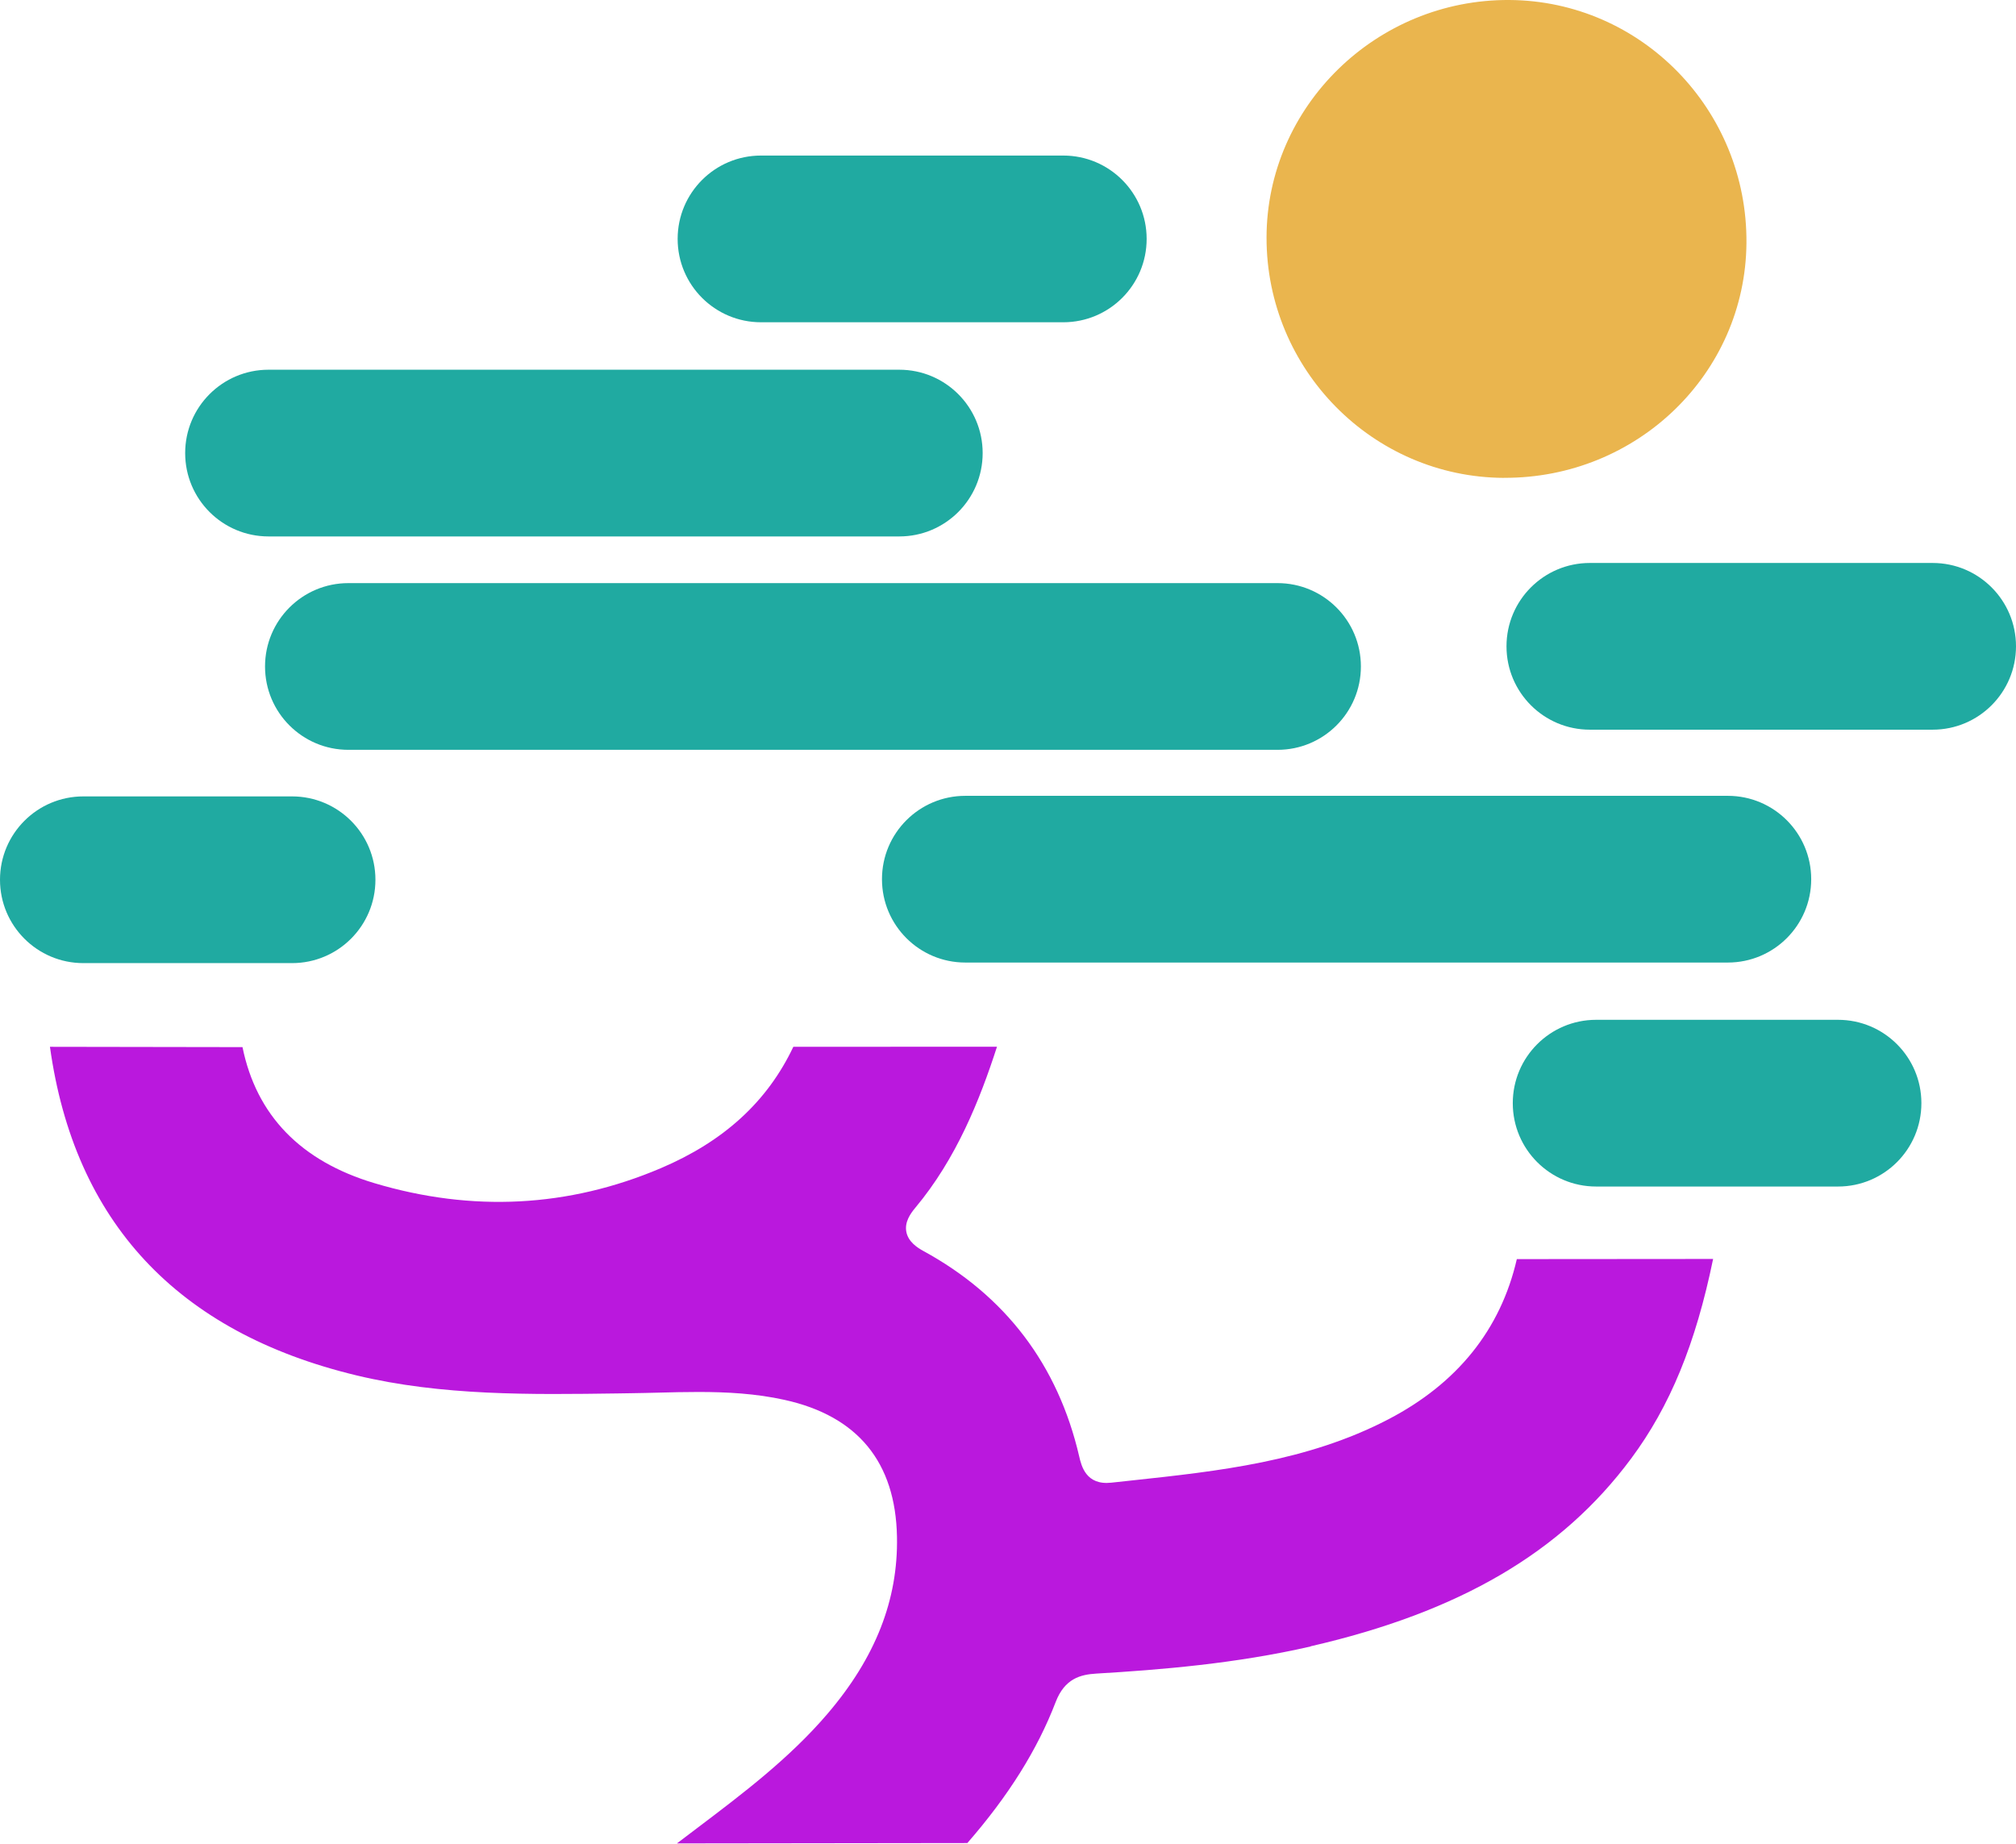
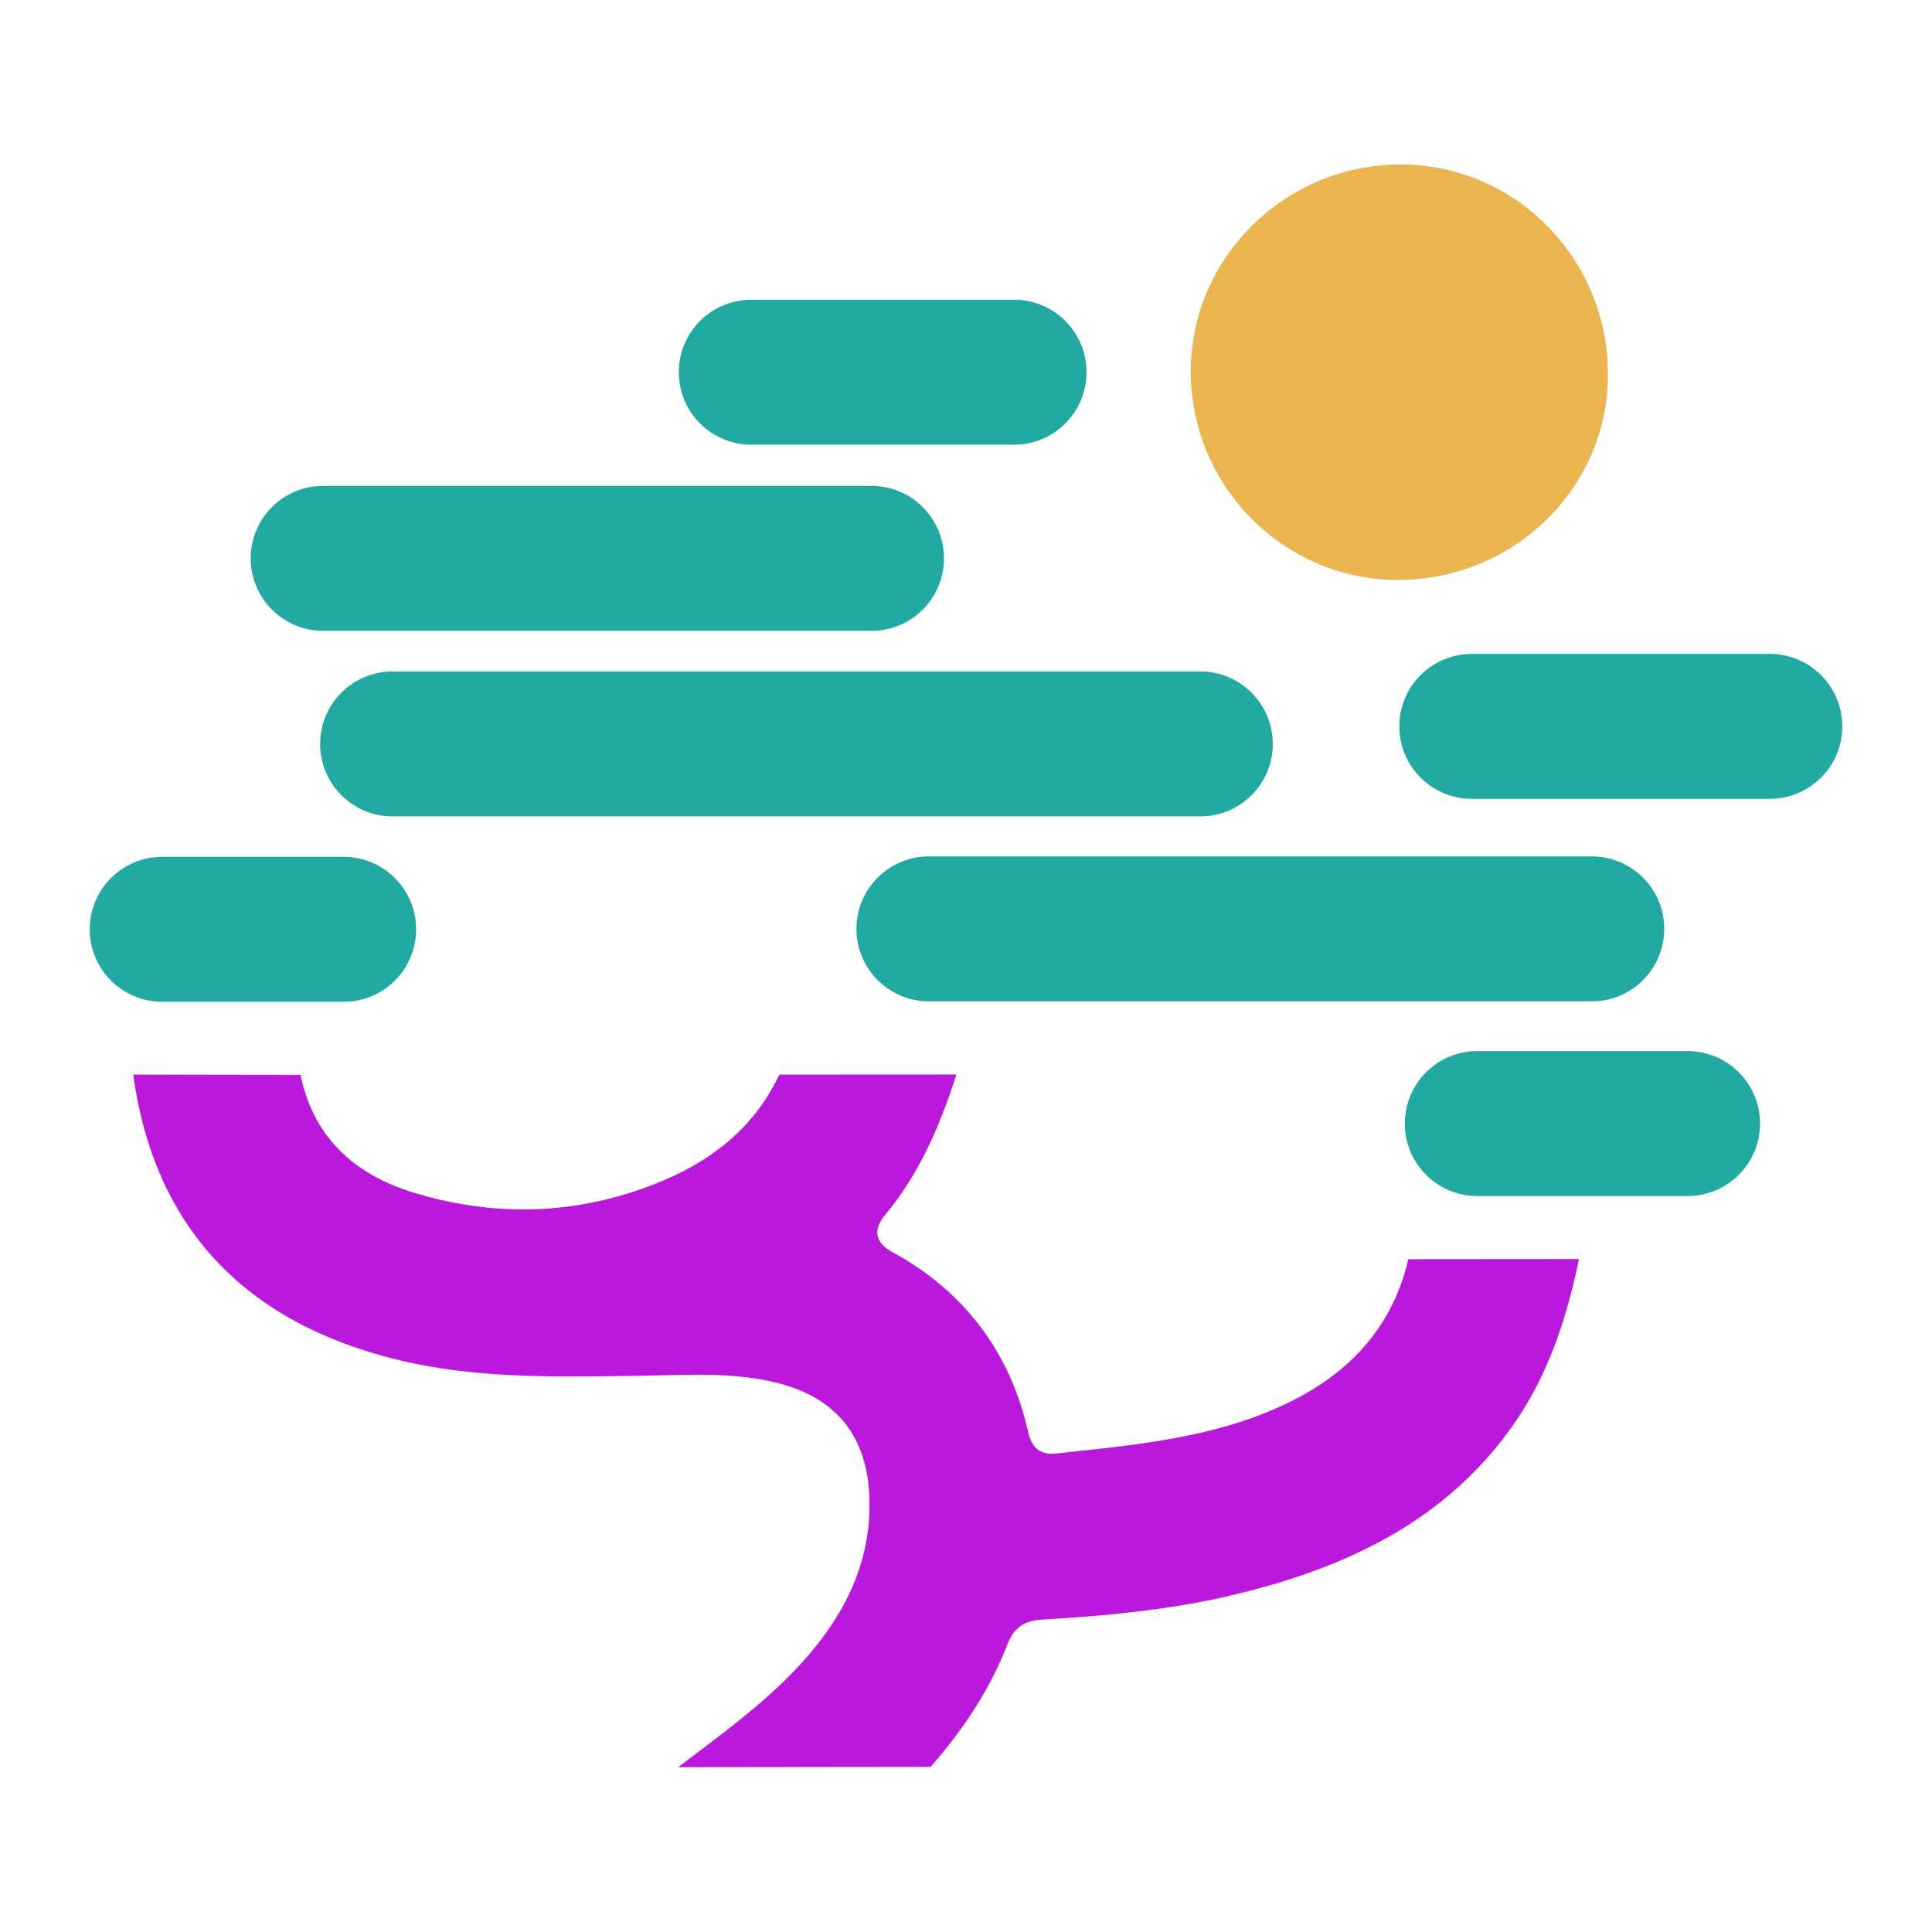
- <svg xmlns="http://www.w3.org/2000/svg" id="Layer_2" viewBox="0 0 388.24 355.03">
+ <svg xmlns="http://www.w3.org/2000/svg" id="Layer_1" viewBox="380.6 107.5 428 428">
  <defs>
    <style>.cls-1{fill:#eab54e;}.cls-2{fill:#ba18dd;}.cls-3{fill:#20aaa1;}</style>
  </defs>
-   <g id="Layer_1-2">
-     <g>
-       <rect class="cls-3" x="290.12" y="108.43" width="98.12" height="32.11" rx="16.05" ry="16.05" />
-       <rect class="cls-3" x="291.33" y="196.42" width="78.69" height="32.11" rx="16.05" ry="16.05" />
-       <rect class="cls-3" x="51.04" y="112.31" width="211.04" height="32.11" rx="16.05" ry="16.05" />
-       <rect class="cls-3" x="35.66" y="71.21" width="153.58" height="32.11" rx="16.05" ry="16.05" />
-       <rect class="cls-3" x="0" y="153.39" width="72.3" height="32.11" rx="16.05" ry="16.05" />
-       <rect class="cls-3" x="130.5" y="29.96" width="90.32" height="32.11" rx="16.05" ry="16.05" />
-       <rect class="cls-3" x="169.85" y="153.28" width="178.95" height="32.11" rx="16.05" ry="16.05" />
-       <path class="cls-2" d="M252.41,317.08c28.69-6.6,48.29-18.08,61.71-36.15,7.49-10.09,12.41-22.03,15.79-38.45l-37.8,.03c-3.12,13.55-11.43,23.92-24.73,30.85-15.65,8.16-32.85,10-49.49,11.79-1.29,.14-2.59,.28-3.88,.42-4.88,.54-5.76-3.25-6.18-5.07-4.09-17.61-14.18-30.91-29.98-39.54-1.25-.68-2.95-1.81-3.31-3.71-.35-1.85,.74-3.45,1.73-4.63,7.9-9.45,12.43-20.79,15.73-31.02l-39.22,.02c-5.01,10.56-13.38,18.22-25.55,23.39-17.74,7.54-36.29,8.5-55.13,2.87-14.18-4.24-22.72-13.05-25.4-26.2l-37.08-.06c4.68,33.7,24.52,54.98,59.01,63.28,16.47,3.96,33.66,3.71,50.28,3.48l2.59-.04c1.75-.02,3.5-.07,5.25-.11,2.56-.07,5.16-.13,7.76-.13,5.49,0,11.05,.3,16.57,1.52,14.1,3.11,21.39,11.99,21.66,26.38,.23,12.12-4.14,23.26-13.37,34.07-7.34,8.59-16.3,15.36-24.96,21.91-1.34,1.01-2.7,2.04-4.05,3.07l55.93-.07c7.93-9.1,13.5-18,17.01-27.16,1.73-4.52,4.78-5.3,7.83-5.48,12.34-.73,26.9-1.92,41.29-5.23Z" />
-       <path class="cls-1" d="M289.62,92.03c25.65,.12,46.51-20.07,46.71-45.22C336.54,21.15,316.06,.16,290.68,0c-25.63-.16-46.74,20.49-46.77,45.75-.03,25.42,20.46,46.17,45.71,46.29Z" />
-     </g>
-   </g>
+   <rect class="cls-3" x="690.6" y="252.36" width="98.12" height="32.11" rx="16.05" ry="16.05" />
+   <rect class="cls-3" x="691.81" y="340.35" width="78.69" height="32.11" rx="16.05" ry="16.05" />
+   <rect class="cls-3" x="451.52" y="256.25" width="211.04" height="32.11" rx="16.05" ry="16.05" />
+   <rect class="cls-3" x="436.14" y="215.14" width="153.58" height="32.11" rx="16.05" ry="16.05" />
+   <rect class="cls-3" x="400.48" y="297.32" width="72.3" height="32.11" rx="16.05" ry="16.05" />
+   <rect class="cls-3" x="530.98" y="173.9" width="90.32" height="32.11" rx="16.05" ry="16.05" />
+   <rect class="cls-3" x="570.33" y="297.22" width="178.95" height="32.11" rx="16.05" ry="16.05" />
+   <path class="cls-2" d="M652.89,461.02c28.69-6.6,48.29-18.08,61.71-36.15,7.49-10.09,12.41-22.03,15.79-38.45l-37.8,.03c-3.12,13.55-11.43,23.92-24.73,30.85-15.65,8.16-32.85,10-49.49,11.79-1.29,.14-2.59,.28-3.88,.42-4.88,.54-5.76-3.25-6.18-5.07-4.09-17.61-14.18-30.91-29.98-39.54-1.25-.68-2.95-1.81-3.31-3.71-.35-1.85,.74-3.45,1.73-4.63,7.9-9.45,12.43-20.79,15.73-31.02l-39.22,.02c-5.01,10.56-13.38,18.22-25.55,23.39-17.74,7.54-36.29,8.5-55.13,2.87-14.18-4.24-22.72-13.05-25.4-26.2l-37.08-.06c4.68,33.7,24.52,54.98,59.01,63.28,16.47,3.96,33.66,3.71,50.28,3.48l2.59-.04c1.75-.02,3.5-.07,5.25-.11,2.56-.07,5.16-.13,7.76-.13,5.49,0,11.05,.3,16.57,1.52,14.1,3.11,21.39,11.99,21.66,26.38,.23,12.12-4.14,23.26-13.37,34.07-7.34,8.59-16.3,15.36-24.96,21.91-1.34,1.01-2.7,2.04-4.05,3.07l55.93-.07c7.93-9.1,13.5-18,17.01-27.16,1.73-4.52,4.78-5.3,7.83-5.48,12.34-.73,26.9-1.92,41.29-5.23Z" />
+   <path class="cls-1" d="M690.1,235.97c25.65,.12,46.51-20.07,46.71-45.22,.21-25.66-20.26-46.65-45.65-46.81-25.63-.16-46.74,20.49-46.77,45.75-.03,25.42,20.46,46.17,45.71,46.29Z" />
</svg>
